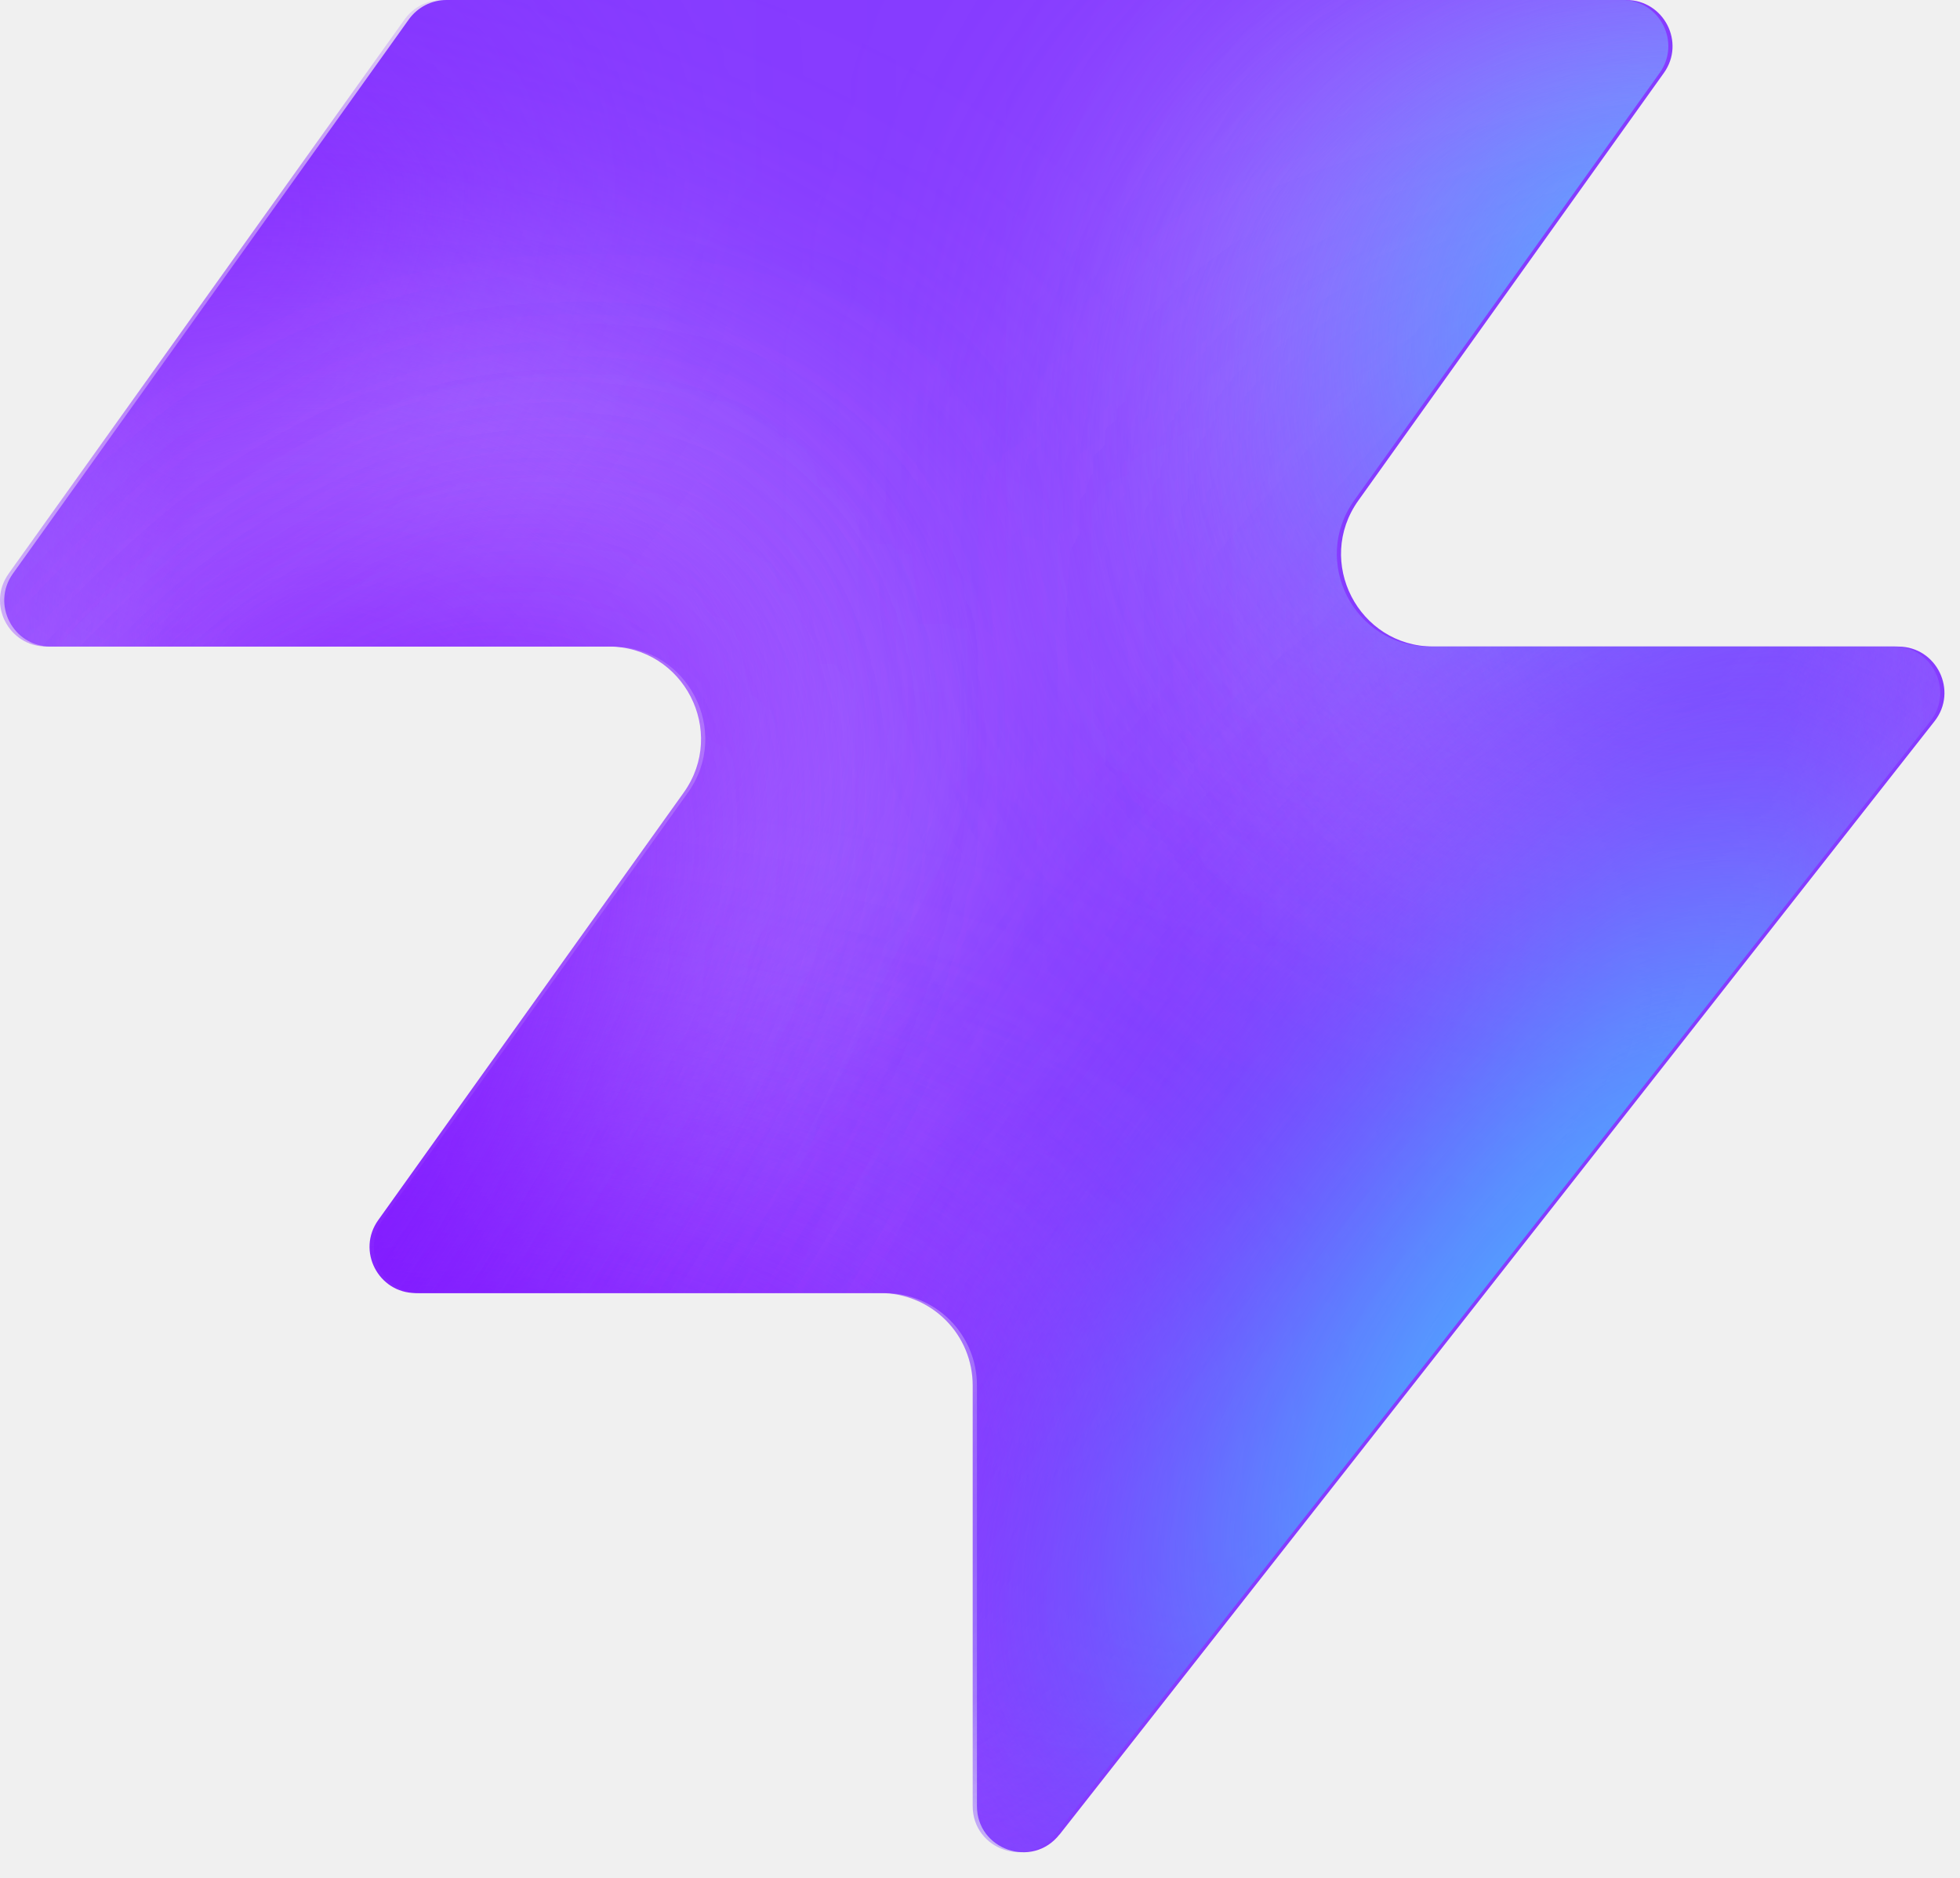
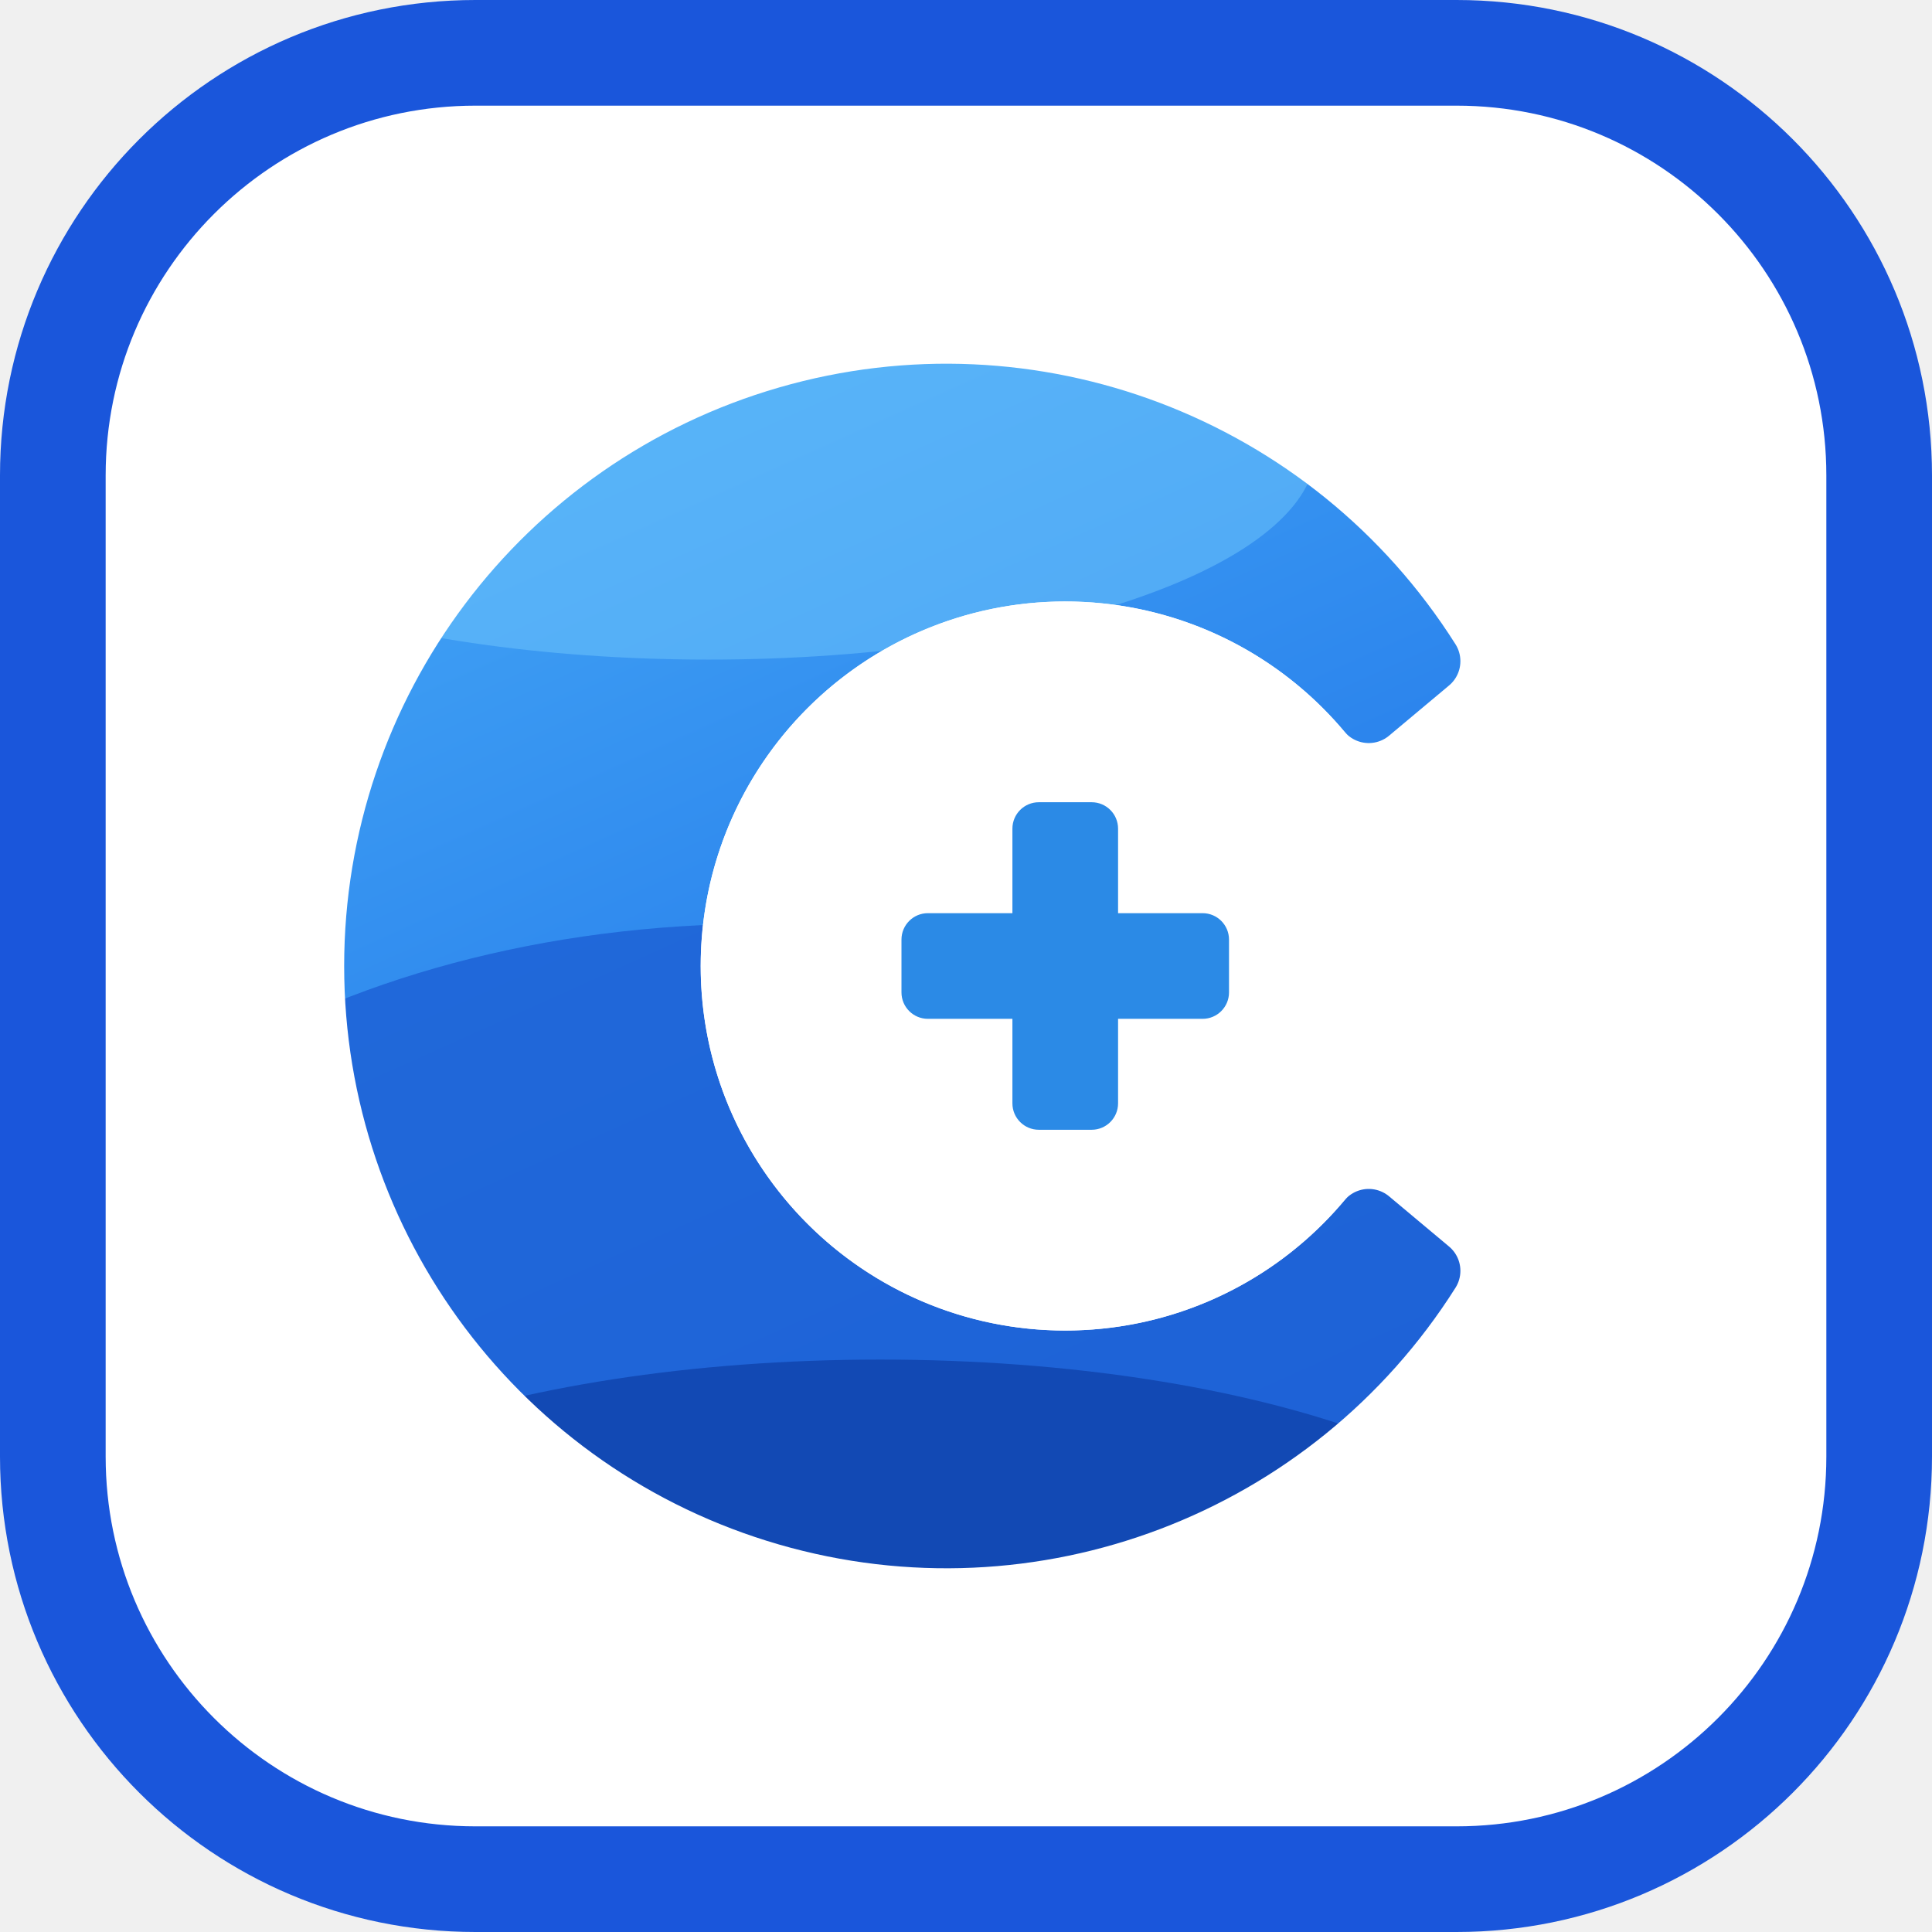
- <svg xmlns="http://www.w3.org/2000/svg" width="48" height="46" fill="none" viewBox="0 0 48 46">
-   <path fill="#863bff" d="M25.946 44.938c-.664.845-2.021.375-2.021-.698V33.937a2.26 2.26 0 0 0-2.262-2.262H10.287c-.92 0-1.456-1.04-.92-1.788l7.48-10.471c1.07-1.497 0-3.578-1.842-3.578H1.237c-.92 0-1.456-1.04-.92-1.788L10.013.474c.214-.297.556-.474.92-.474h28.894c.92 0 1.456 1.04.92 1.788l-7.48 10.471c-1.07 1.498 0 3.579 1.842 3.579h11.377c.943 0 1.473 1.088.89 1.83L25.947 44.94z" style="fill:#863bff;fill:color(display-p3 .525 .23 1);fill-opacity:1" />
-   <mask id="a" width="48" height="46" x="0" y="0" maskUnits="userSpaceOnUse" style="mask-type:alpha">
-     <path fill="#000" d="M25.842 44.938c-.664.844-2.021.375-2.021-.698V33.937a2.26 2.26 0 0 0-2.262-2.262H10.183c-.92 0-1.456-1.04-.92-1.788l7.48-10.471c1.07-1.498 0-3.579-1.842-3.579H1.133c-.92 0-1.456-1.04-.92-1.787L9.91.473c.214-.297.556-.474.92-.474h28.894c.92 0 1.456 1.04.92 1.788l-7.48 10.471c-1.07 1.498 0 3.578 1.842 3.578h11.377c.943 0 1.473 1.088.89 1.832L25.843 44.94z" style="fill:#000;fill-opacity:1" />
-   </mask>
-   <g mask="url(#a)">
-     <g filter="url(#b)">
-       <ellipse cx="5.508" cy="14.704" fill="#ede6ff" rx="5.508" ry="14.704" style="fill:#ede6ff;fill:color(display-p3 .927 .903 1);fill-opacity:1" transform="matrix(.00324 1 1 -.00324 -4.47 31.516)" />
+ <svg xmlns="http://www.w3.org/2000/svg" viewBox="0 0 512 512" width="512" height="512">
+   <rect x="14" y="14" width="484" height="484" rx="112" fill="#ffffff" stroke="#1a56db" stroke-width="28" />
+   <g transform="translate(82.8,76.8) scale(0.7)">
+     <defs>
+       <linearGradient id="base" x1="0.15" y1="0" x2="0.6" y2="1">
+         <stop offset="0" stop-color="#46aaf7" />
+         <stop offset="0.55" stop-color="#2a82ec" />
+         <stop offset="1" stop-color="#1c5fd6" />
+       </linearGradient>
+       <mask id="cm" maskUnits="userSpaceOnUse" x="0" y="0" width="512" height="512">
+         <path d="M399.9,159.6 L422.6,140.6 A216,216 0 1 0 422.6,371.4 L399.9,352.4 A150,150 0 1 1 399.9,159.6 Z" fill="#fff" stroke="#fff" stroke-width="24" stroke-linejoin="round" />
+       </mask>
+     </defs>
+     <g mask="url(#cm)">
+       <rect width="512" height="512" fill="url(#base)" />
+       <ellipse cx="170" cy="430" rx="300" ry="190" fill="#1d62d6" opacity="0.85" />
+       <ellipse cx="215" cy="500" rx="260" ry="95" fill="#1249b4" />
+       <ellipse cx="150" cy="60" rx="230" ry="80" fill="#6cc2fc" opacity="0.55" />
    </g>
-     <g filter="url(#c)">
-       <ellipse cx="10.399" cy="29.851" fill="#ede6ff" rx="10.399" ry="29.851" style="fill:#ede6ff;fill:color(display-p3 .927 .903 1);fill-opacity:1" transform="matrix(.00324 1 1 -.00324 -39.328 7.883)" />
-     </g>
-     <g filter="url(#d)">
-       <ellipse cx="5.508" cy="30.487" fill="#7e14ff" rx="5.508" ry="30.487" style="fill:#7e14ff;fill:color(display-p3 .492 .077 1);fill-opacity:1" transform="rotate(89.814 -25.913 -14.639)scale(1 -1)" />
-     </g>
-     <g filter="url(#e)">
-       <ellipse cx="5.508" cy="30.599" fill="#7e14ff" rx="5.508" ry="30.599" style="fill:#7e14ff;fill:color(display-p3 .492 .077 1);fill-opacity:1" transform="rotate(89.814 -32.644 -3.334)scale(1 -1)" />
-     </g>
-     <g filter="url(#f)">
-       <ellipse cx="5.508" cy="30.599" fill="#7e14ff" rx="5.508" ry="30.599" style="fill:#7e14ff;fill:color(display-p3 .492 .077 1);fill-opacity:1" transform="matrix(.00324 1 1 -.00324 -34.34 30.47)" />
-     </g>
-     <g filter="url(#g)">
-       <ellipse cx="14.072" cy="22.078" fill="#ede6ff" rx="14.072" ry="22.078" style="fill:#ede6ff;fill:color(display-p3 .927 .903 1);fill-opacity:1" transform="rotate(93.35 24.506 48.493)scale(-1 1)" />
-     </g>
-     <g filter="url(#h)">
-       <ellipse cx="3.47" cy="21.501" fill="#7e14ff" rx="3.47" ry="21.501" style="fill:#7e14ff;fill:color(display-p3 .492 .077 1);fill-opacity:1" transform="rotate(89.009 28.708 47.59)scale(-1 1)" />
-     </g>
-     <g filter="url(#i)">
-       <ellipse cx="3.47" cy="21.501" fill="#7e14ff" rx="3.47" ry="21.501" style="fill:#7e14ff;fill:color(display-p3 .492 .077 1);fill-opacity:1" transform="rotate(89.009 28.708 47.59)scale(-1 1)" />
-     </g>
-     <g filter="url(#j)">
-       <ellipse cx=".387" cy="8.972" fill="#7e14ff" rx="4.407" ry="29.108" style="fill:#7e14ff;fill:color(display-p3 .492 .077 1);fill-opacity:1" transform="rotate(39.51 .387 8.972)" />
-     </g>
-     <g filter="url(#k)">
-       <ellipse cx="47.523" cy="-6.092" fill="#7e14ff" rx="4.407" ry="29.108" style="fill:#7e14ff;fill:color(display-p3 .492 .077 1);fill-opacity:1" transform="rotate(37.892 47.523 -6.092)" />
-     </g>
-     <g filter="url(#l)">
-       <ellipse cx="41.412" cy="6.333" fill="#47bfff" rx="5.971" ry="9.665" style="fill:#47bfff;fill:color(display-p3 .28 .748 1);fill-opacity:1" transform="rotate(37.892 41.412 6.333)" />
-     </g>
-     <g filter="url(#m)">
-       <ellipse cx="-1.879" cy="38.332" fill="#7e14ff" rx="4.407" ry="29.108" style="fill:#7e14ff;fill:color(display-p3 .492 .077 1);fill-opacity:1" transform="rotate(37.892 -1.88 38.332)" />
-     </g>
-     <g filter="url(#n)">
-       <ellipse cx="-1.879" cy="38.332" fill="#7e14ff" rx="4.407" ry="29.108" style="fill:#7e14ff;fill:color(display-p3 .492 .077 1);fill-opacity:1" transform="rotate(37.892 -1.88 38.332)" />
-     </g>
-     <g filter="url(#o)">
-       <ellipse cx="35.651" cy="29.907" fill="#7e14ff" rx="4.407" ry="29.108" style="fill:#7e14ff;fill:color(display-p3 .492 .077 1);fill-opacity:1" transform="rotate(37.892 35.651 29.907)" />
-     </g>
-     <g filter="url(#p)">
-       <ellipse cx="38.418" cy="32.4" fill="#47bfff" rx="5.971" ry="15.297" style="fill:#47bfff;fill:color(display-p3 .28 .748 1);fill-opacity:1" transform="rotate(37.892 38.418 32.4)" />
-     </g>
+     <circle cx="285" cy="256" r="138" fill="#ffffff" />
+     <rect x="265" y="194" width="40" height="124" rx="10" fill="#2b8ae6" />
+     <rect x="223" y="236" width="124" height="40" rx="10" fill="#2b8ae6" />
  </g>
-   <defs>
-     <filter id="b" width="60.045" height="41.654" x="-19.77" y="16.149" color-interpolation-filters="sRGB" filterUnits="userSpaceOnUse">
-       <feFlood flood-opacity="0" result="BackgroundImageFix" />
-       <feBlend in="SourceGraphic" in2="BackgroundImageFix" result="shape" />
-       <feGaussianBlur result="effect1_foregroundBlur_2002_17158" stdDeviation="7.659" />
-     </filter>
-     <filter id="c" width="90.34" height="51.437" x="-54.613" y="-7.533" color-interpolation-filters="sRGB" filterUnits="userSpaceOnUse">
-       <feFlood flood-opacity="0" result="BackgroundImageFix" />
-       <feBlend in="SourceGraphic" in2="BackgroundImageFix" result="shape" />
-       <feGaussianBlur result="effect1_foregroundBlur_2002_17158" stdDeviation="7.659" />
-     </filter>
-     <filter id="d" width="79.355" height="29.4" x="-49.64" y="2.03" color-interpolation-filters="sRGB" filterUnits="userSpaceOnUse">
-       <feFlood flood-opacity="0" result="BackgroundImageFix" />
-       <feBlend in="SourceGraphic" in2="BackgroundImageFix" result="shape" />
-       <feGaussianBlur result="effect1_foregroundBlur_2002_17158" stdDeviation="4.596" />
-     </filter>
-     <filter id="e" width="79.579" height="29.4" x="-45.045" y="20.029" color-interpolation-filters="sRGB" filterUnits="userSpaceOnUse">
-       <feFlood flood-opacity="0" result="BackgroundImageFix" />
-       <feBlend in="SourceGraphic" in2="BackgroundImageFix" result="shape" />
-       <feGaussianBlur result="effect1_foregroundBlur_2002_17158" stdDeviation="4.596" />
-     </filter>
-     <filter id="f" width="79.579" height="29.4" x="-43.513" y="21.178" color-interpolation-filters="sRGB" filterUnits="userSpaceOnUse">
-       <feFlood flood-opacity="0" result="BackgroundImageFix" />
-       <feBlend in="SourceGraphic" in2="BackgroundImageFix" result="shape" />
-       <feGaussianBlur result="effect1_foregroundBlur_2002_17158" stdDeviation="4.596" />
-     </filter>
-     <filter id="g" width="74.749" height="58.852" x="15.756" y="-17.901" color-interpolation-filters="sRGB" filterUnits="userSpaceOnUse">
-       <feFlood flood-opacity="0" result="BackgroundImageFix" />
-       <feBlend in="SourceGraphic" in2="BackgroundImageFix" result="shape" />
-       <feGaussianBlur result="effect1_foregroundBlur_2002_17158" stdDeviation="7.659" />
-     </filter>
-     <filter id="h" width="61.377" height="25.362" x="23.548" y="2.284" color-interpolation-filters="sRGB" filterUnits="userSpaceOnUse">
-       <feFlood flood-opacity="0" result="BackgroundImageFix" />
-       <feBlend in="SourceGraphic" in2="BackgroundImageFix" result="shape" />
-       <feGaussianBlur result="effect1_foregroundBlur_2002_17158" stdDeviation="4.596" />
-     </filter>
-     <filter id="i" width="61.377" height="25.362" x="23.548" y="2.284" color-interpolation-filters="sRGB" filterUnits="userSpaceOnUse">
-       <feFlood flood-opacity="0" result="BackgroundImageFix" />
-       <feBlend in="SourceGraphic" in2="BackgroundImageFix" result="shape" />
-       <feGaussianBlur result="effect1_foregroundBlur_2002_17158" stdDeviation="4.596" />
-     </filter>
-     <filter id="j" width="56.045" height="63.649" x="-27.636" y="-22.853" color-interpolation-filters="sRGB" filterUnits="userSpaceOnUse">
-       <feFlood flood-opacity="0" result="BackgroundImageFix" />
-       <feBlend in="SourceGraphic" in2="BackgroundImageFix" result="shape" />
-       <feGaussianBlur result="effect1_foregroundBlur_2002_17158" stdDeviation="4.596" />
-     </filter>
-     <filter id="k" width="54.814" height="64.646" x="20.116" y="-38.415" color-interpolation-filters="sRGB" filterUnits="userSpaceOnUse">
-       <feFlood flood-opacity="0" result="BackgroundImageFix" />
-       <feBlend in="SourceGraphic" in2="BackgroundImageFix" result="shape" />
-       <feGaussianBlur result="effect1_foregroundBlur_2002_17158" stdDeviation="4.596" />
-     </filter>
-     <filter id="l" width="33.541" height="35.313" x="24.641" y="-11.323" color-interpolation-filters="sRGB" filterUnits="userSpaceOnUse">
-       <feFlood flood-opacity="0" result="BackgroundImageFix" />
-       <feBlend in="SourceGraphic" in2="BackgroundImageFix" result="shape" />
-       <feGaussianBlur result="effect1_foregroundBlur_2002_17158" stdDeviation="4.596" />
-     </filter>
-     <filter id="m" width="54.814" height="64.646" x="-29.286" y="6.009" color-interpolation-filters="sRGB" filterUnits="userSpaceOnUse">
-       <feFlood flood-opacity="0" result="BackgroundImageFix" />
-       <feBlend in="SourceGraphic" in2="BackgroundImageFix" result="shape" />
-       <feGaussianBlur result="effect1_foregroundBlur_2002_17158" stdDeviation="4.596" />
-     </filter>
-     <filter id="n" width="54.814" height="64.646" x="-29.286" y="6.009" color-interpolation-filters="sRGB" filterUnits="userSpaceOnUse">
-       <feFlood flood-opacity="0" result="BackgroundImageFix" />
-       <feBlend in="SourceGraphic" in2="BackgroundImageFix" result="shape" />
-       <feGaussianBlur result="effect1_foregroundBlur_2002_17158" stdDeviation="4.596" />
-     </filter>
-     <filter id="o" width="54.814" height="64.646" x="8.244" y="-2.416" color-interpolation-filters="sRGB" filterUnits="userSpaceOnUse">
-       <feFlood flood-opacity="0" result="BackgroundImageFix" />
-       <feBlend in="SourceGraphic" in2="BackgroundImageFix" result="shape" />
-       <feGaussianBlur result="effect1_foregroundBlur_2002_17158" stdDeviation="4.596" />
-     </filter>
-     <filter id="p" width="39.409" height="43.623" x="18.713" y="10.588" color-interpolation-filters="sRGB" filterUnits="userSpaceOnUse">
-       <feFlood flood-opacity="0" result="BackgroundImageFix" />
-       <feBlend in="SourceGraphic" in2="BackgroundImageFix" result="shape" />
-       <feGaussianBlur result="effect1_foregroundBlur_2002_17158" stdDeviation="4.596" />
-     </filter>
-   </defs>
</svg>
